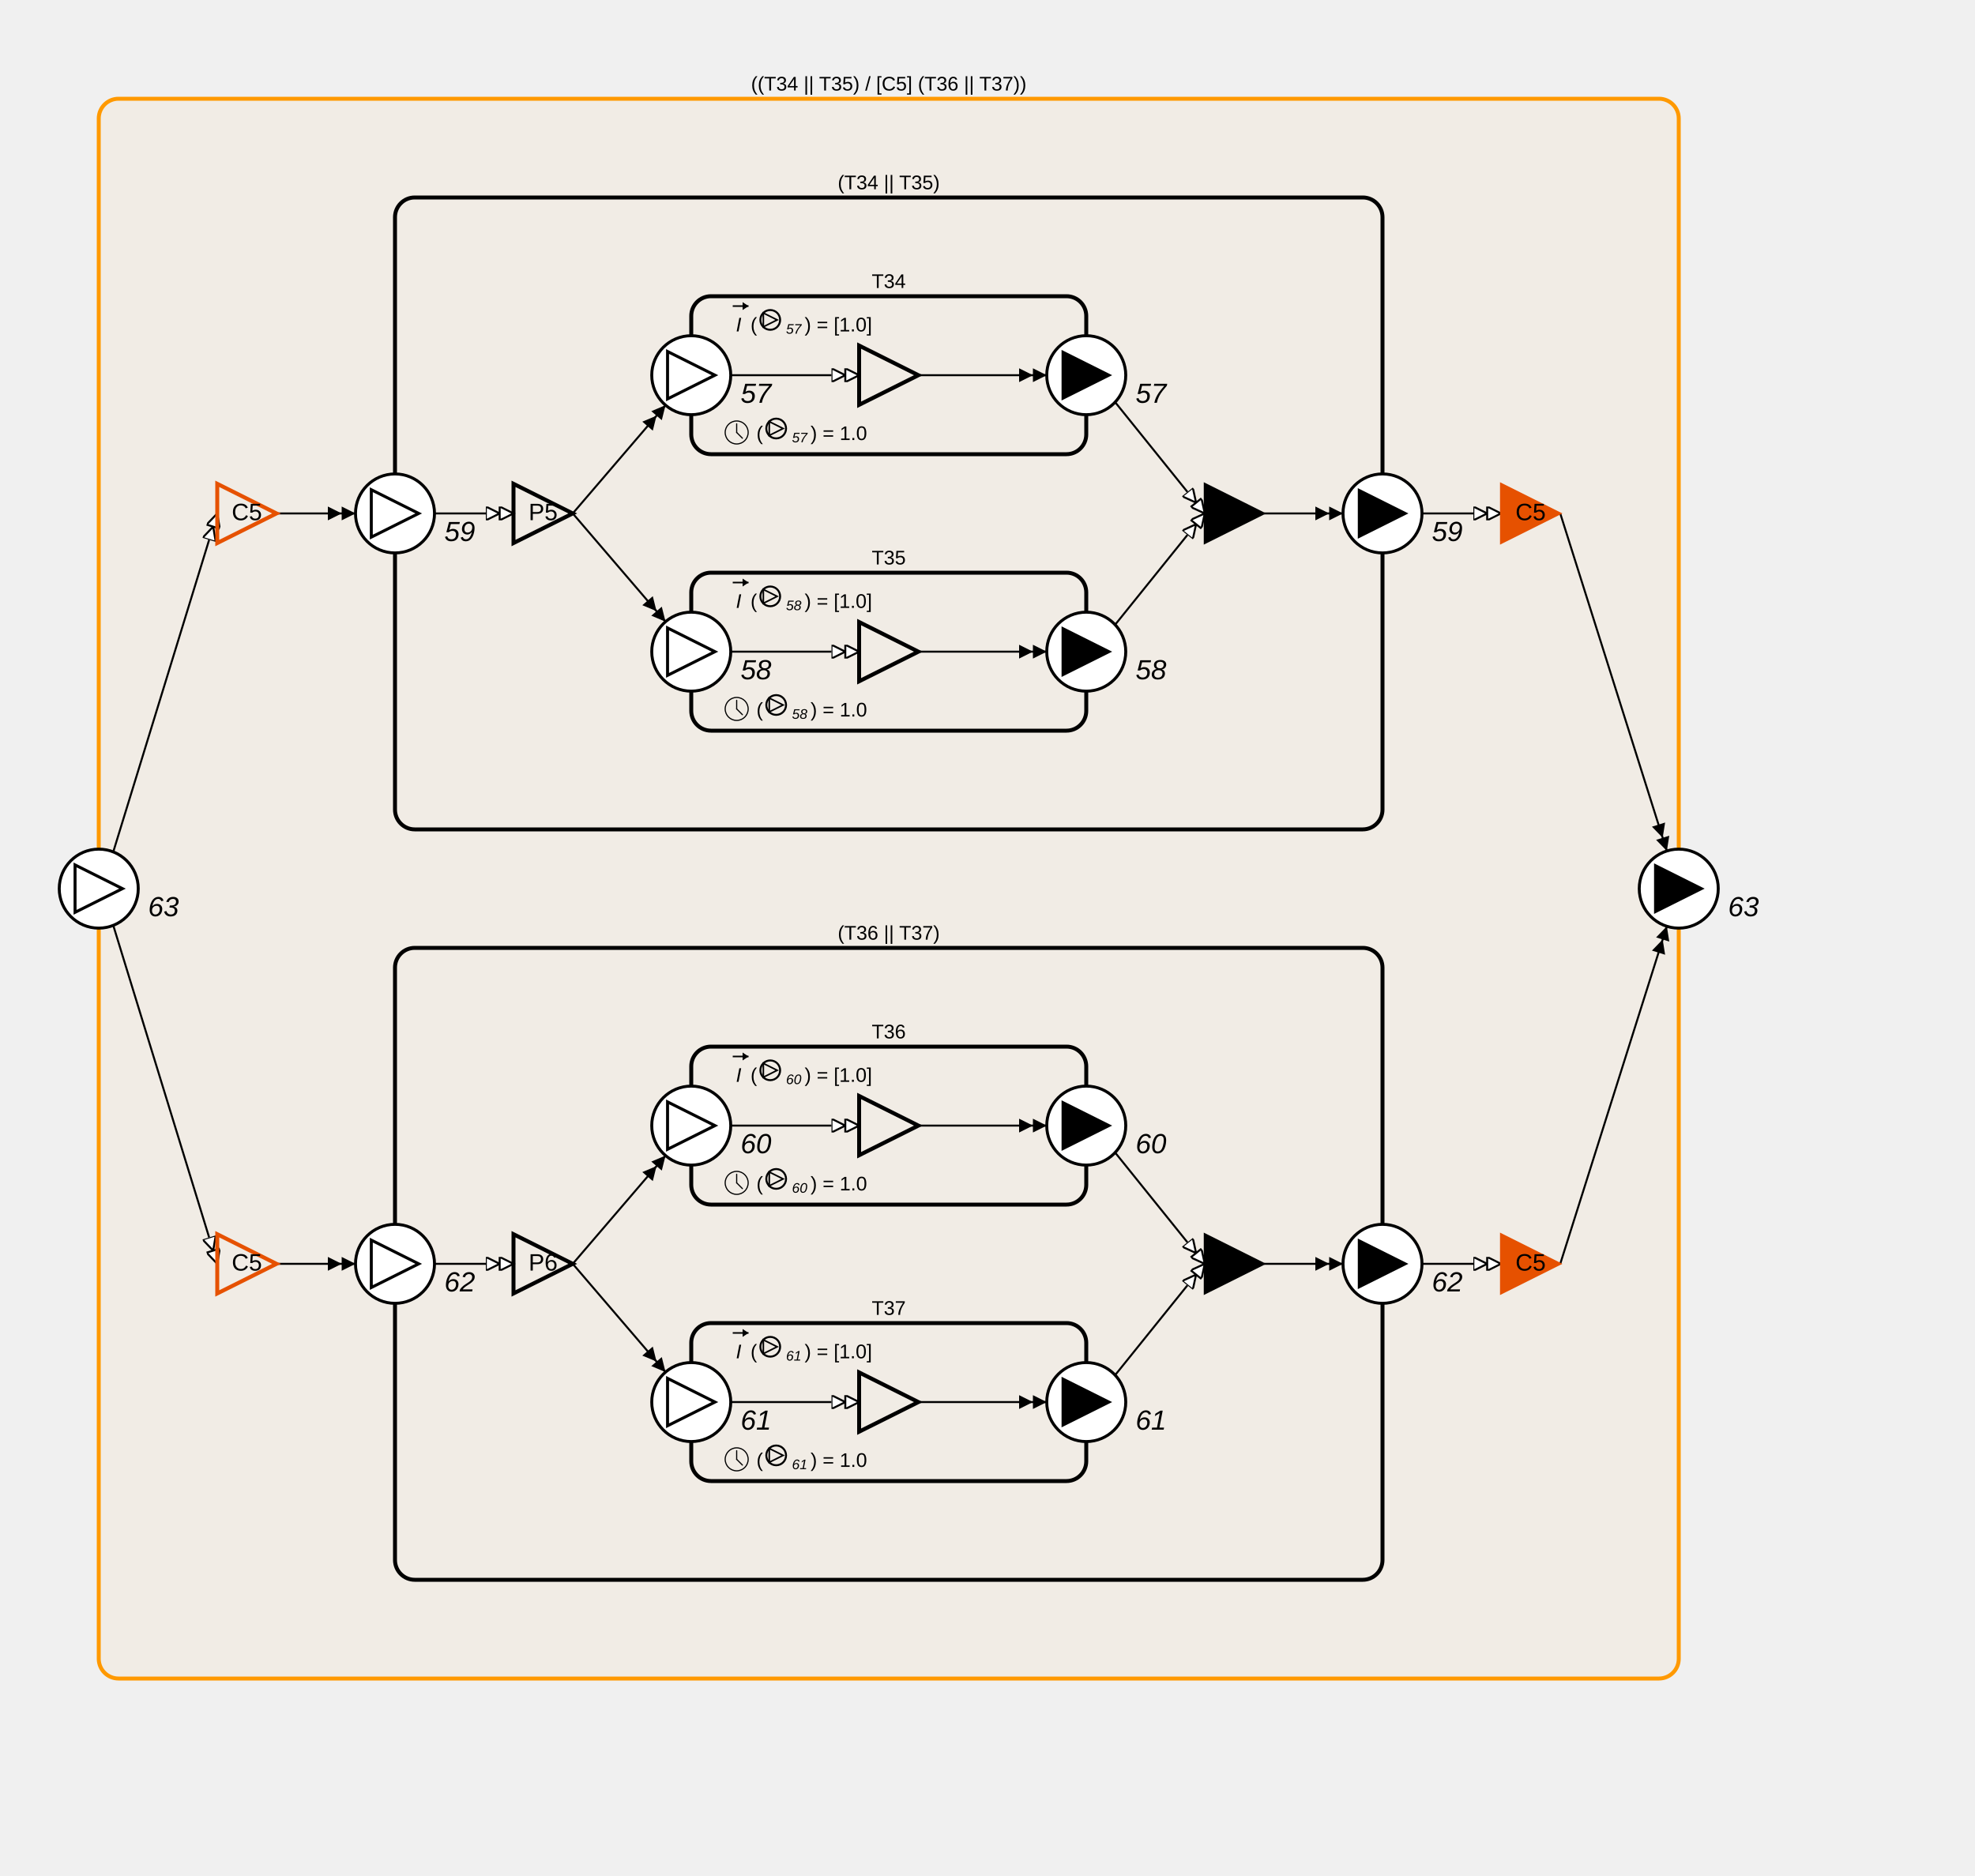
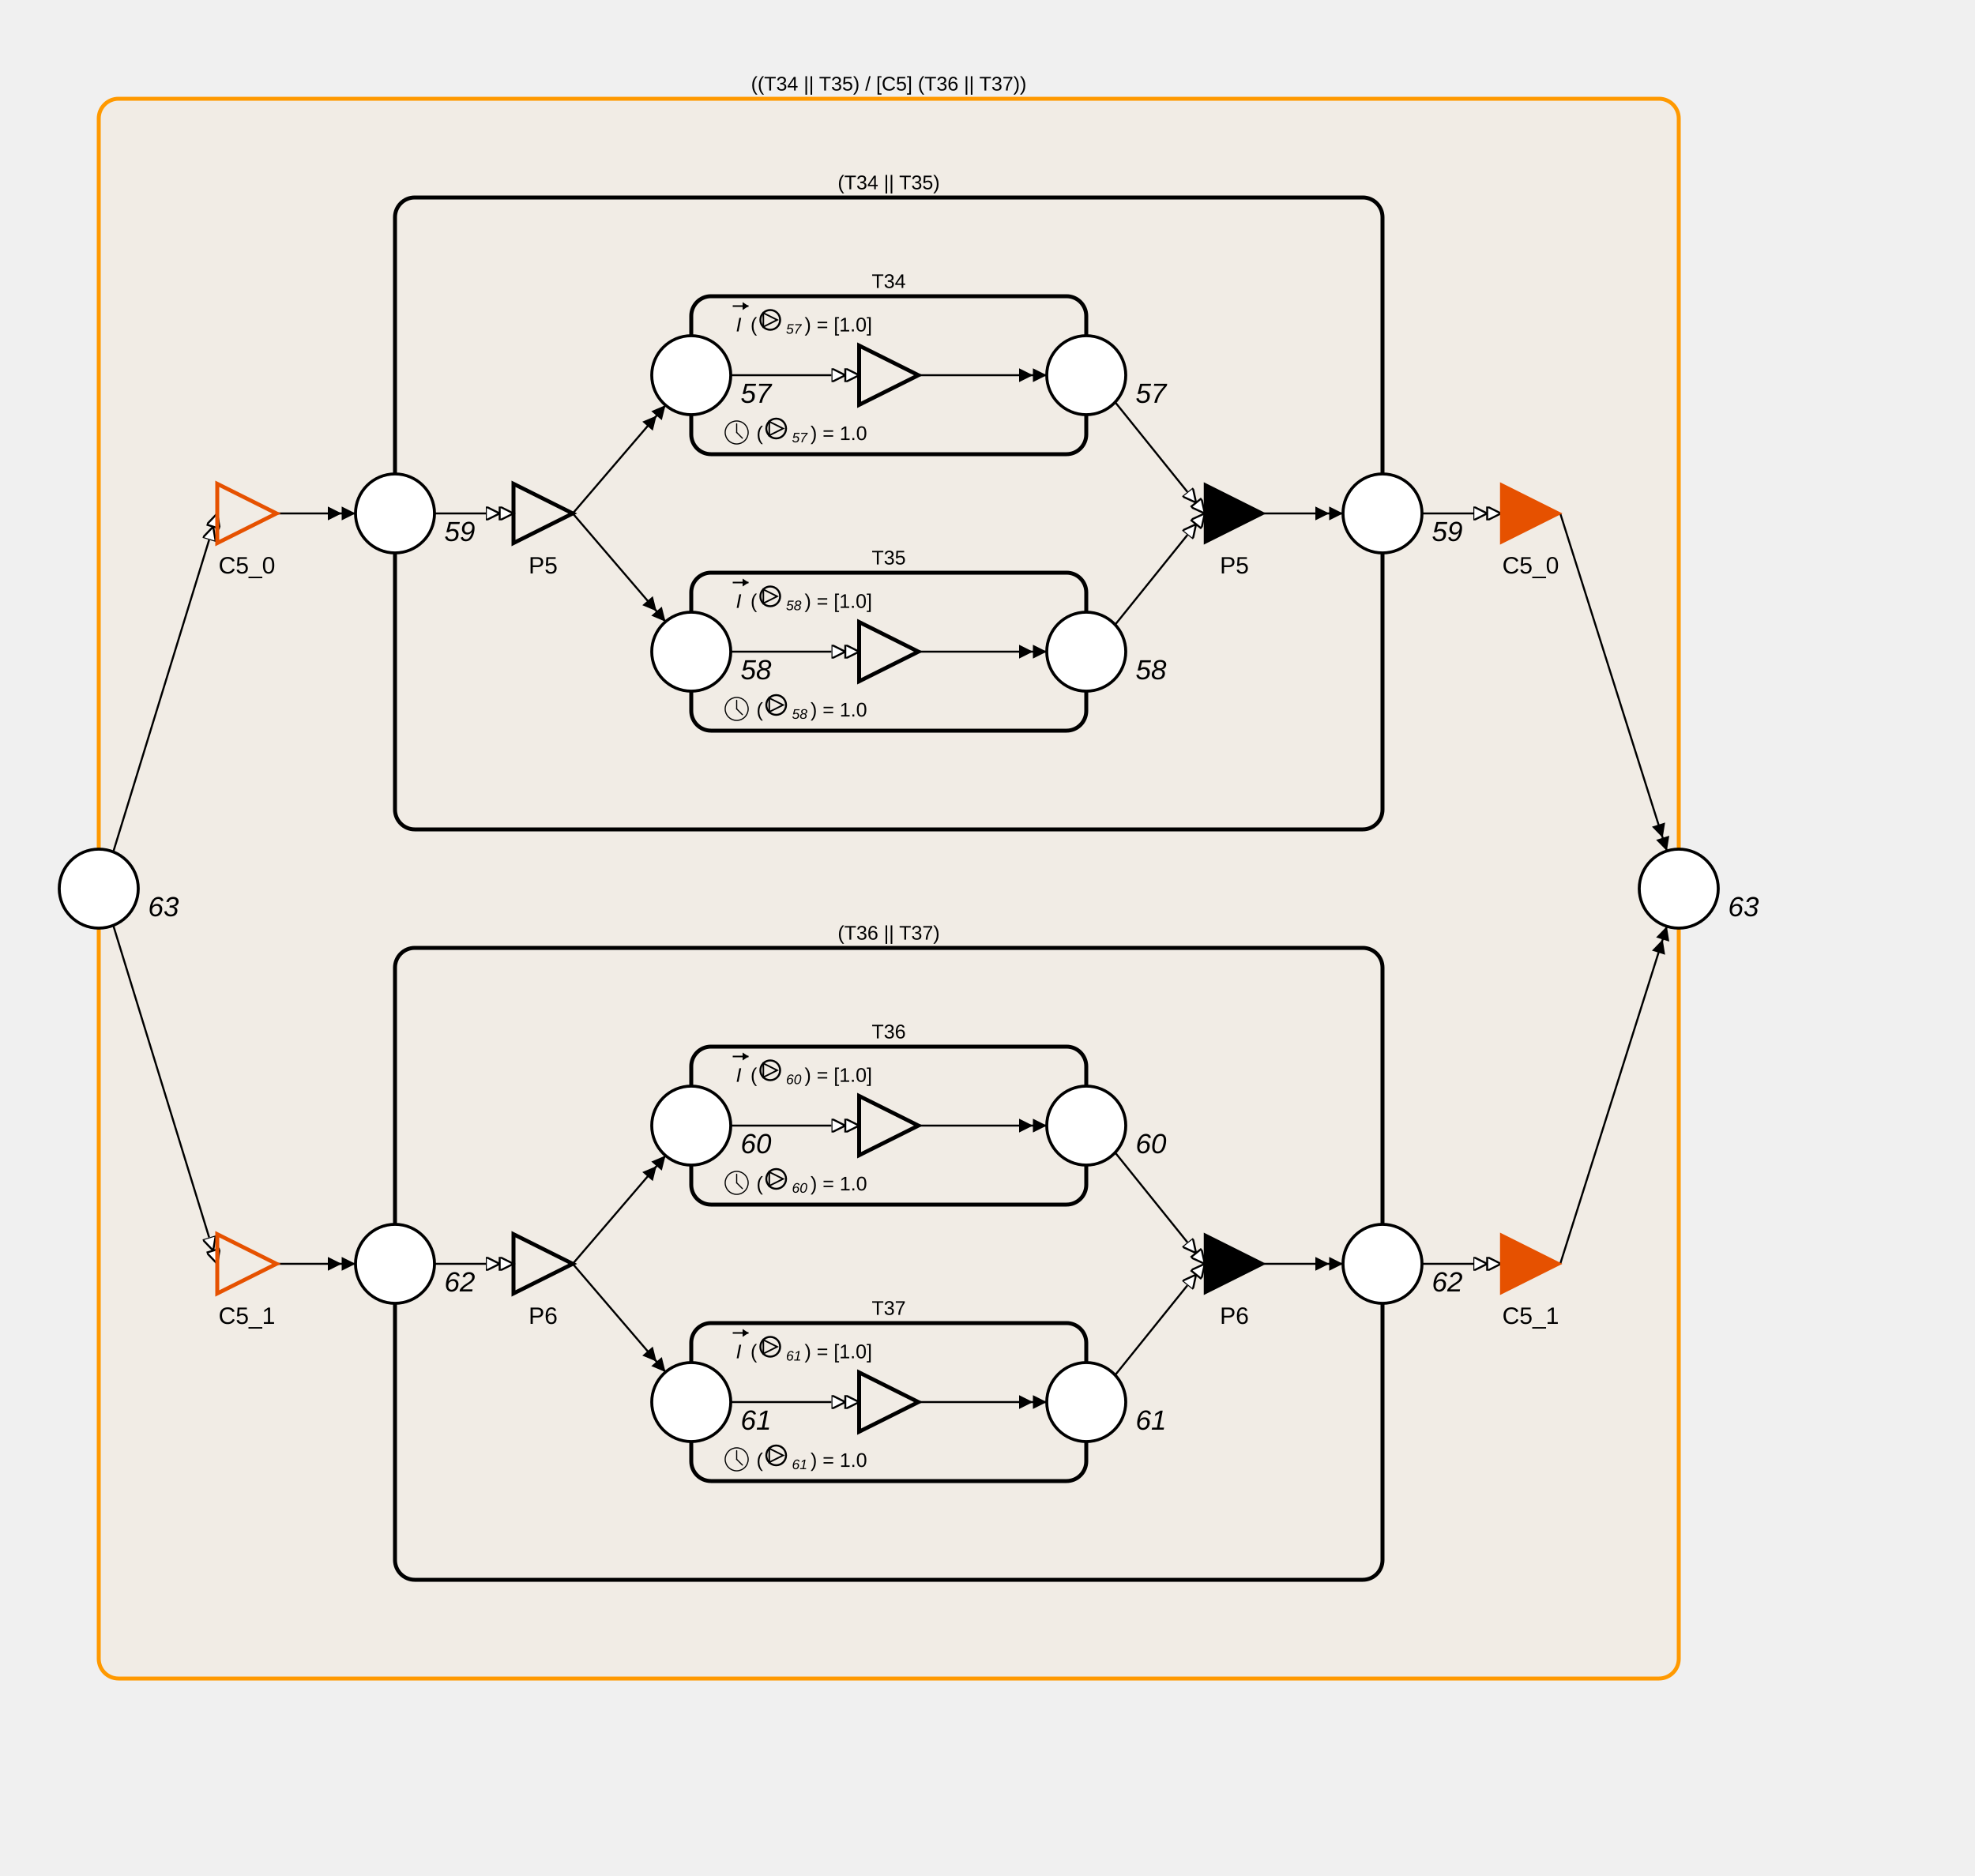
<svg xmlns="http://www.w3.org/2000/svg" width="1000" height="950" viewBox="0 0 1000 950">
  <style>
  .place { fill: white; stroke: black; stroke-width: 1.5; }
  .place.token { fill: rgba(0, 0, 0, 0.12); }
  .transition { fill: white; stroke: black; stroke-width: 1.5; }
  .region { fill: none; stroke: black; stroke-width: 2; rx: 10; }
  .arc { fill: none; stroke: black; stroke-width: 1; marker-end: url(#doubleArrowhead); }
  .arc-white { fill: none; stroke: black; stroke-width: 1; marker-end: url(#doubleArrowheadWhite); }
  .label { font-family: Arial; font-size: 12px; text-anchor: middle; dominant-baseline: middle; }
</style>
  <defs>
    <marker id="doubleArrowhead" markerWidth="15" markerHeight="7" refX="14" refY="3.5" orient="auto">
      <polygon points="0 0, 7 3.5, 0 7" fill="black" />
      <polygon points="7 0, 14 3.5, 7 7" fill="black" />
    </marker>
    <marker id="doubleArrowheadWhite" markerWidth="15" markerHeight="7" refX="14" refY="3.5" orient="auto">
      <polygon points="0 0, 7 3.5, 0 7" fill="white" stroke="black" stroke-width="1" />
      <polygon points="7 0, 14 3.5, 7 7" fill="white" stroke="black" stroke-width="1" />
    </marker>
  </defs>
  <rect x="50" y="50" width="800" height="800" rx="10" style="fill: rgba(255, 153, 0, 0.05); stroke: #FF9900; stroke-width: 2; " />
  <text x="450.0" y="43" class="label" style="font-size: 10px;">((T34 || T35) / [C5] (T36 || T37))</text>
  <rect x="200" y="100" width="500" height="320" rx="10" style="fill: none; stroke: black; stroke-width: 2; " />
  <text x="450.0" y="93" class="label" style="font-size: 10px;">(T34 || T35)</text>
  <rect x="350" y="150" width="200" height="80" rx="10" style="fill: none; stroke: black; stroke-width: 2; " />
  <text x="450.0" y="143" class="label" style="font-size: 10px;">T34</text>
  <rect x="350" y="290" width="200" height="80" rx="10" style="fill: none; stroke: black; stroke-width: 2; " />
  <text x="450.0" y="283" class="label" style="font-size: 10px;">T35</text>
  <rect x="200" y="480" width="500" height="320" rx="10" style="fill: none; stroke: black; stroke-width: 2; " />
  <text x="450.0" y="473" class="label" style="font-size: 10px;">(T36 || T37)</text>
  <rect x="350" y="530" width="200" height="80" rx="10" style="fill: none; stroke: black; stroke-width: 2; " />
  <text x="450.0" y="523" class="label" style="font-size: 10px;">T36</text>
  <rect x="350" y="670" width="200" height="80" rx="10" style="fill: none; stroke: black; stroke-width: 2; " />
  <text x="450.0" y="663" class="label" style="font-size: 10px;">T37</text>
+   <path d="M564.621,583.646 L610.0,640.0" class="arc-white" />
+   <path d="M370.0,330.0 L435.0,330.0" class="arc-white" />
  <path d="M290.0,640.0 L336.984,694.815" class="arc" />
+   <path d="M564.621,316.354 L610.0,260.0" class="arc-white" />
+   <path d="M370.0,190.0 L435.0,190.0" class="arc-white" />
  <path d="M57.343,431.397 L110.0,260.0" class="arc-white" />
+   <path d="M140.0,260.0 L180.0,260.0" class="arc" />
+   <path d="M140.0,640.0 L180.0,640.0" class="arc" />
+   <path d="M564.621,696.354 L610.0,640.0" class="arc-white" />
+   <path d="M290.0,260.0 L336.984,314.815" class="arc" />
+   <path d="M370.0,570.0 L435.0,570.0" class="arc-white" />
+   <path d="M290.0,260.0 L336.984,205.185" class="arc" />
+   <path d="M465.0,710.0 L530.0,710.0" class="arc" />
+   <path d="M465.0,190.0 L530.0,190.0" class="arc" />
+   <path d="M720.0,260.0 L760.0,260.0" class="arc-white" />
+   <path d="M220.0,640.0 L260.0,640.0" class="arc-white" />
  <path d="M465.0,570.0 L530.0,570.0" class="arc" />
-   <path d="M564.621,316.354 L610.0,260.0" class="arc-white" />
-   <path d="M140.0,260.0 L180.0,260.0" class="arc" />
-   <path d="M220.0,640.0 L260.0,640.0" class="arc-white" />
-   <path d="M140.0,640.0 L180.0,640.0" class="arc" />
-   <path d="M465.0,710.0 L530.0,710.0" class="arc" />
-   <path d="M370.0,570.0 L435.0,570.0" class="arc-white" />
-   <path d="M720.0,260.0 L760.0,260.0" class="arc-white" />
+   <path d="M564.621,203.646 L610.0,260.0" class="arc-white" />
+   <path d="M57.343,468.603 L110.0,640.0" class="arc-white" />
+   <path d="M790.0,640.0 L843.977,469.072" class="arc" />
+   <path d="M465.0,330.0 L530.0,330.0" class="arc" />
+   <path d="M640.0,640.0 L680.0,640.0" class="arc" />
  <path d="M370.0,710.0 L435.0,710.0" class="arc-white" />
-   <path d="M790.0,640.0 L843.977,469.072" class="arc" />
-   <path d="M57.343,468.603 L110.0,640.0" class="arc-white" />
+   <path d="M220.0,260.0 L260.0,260.0" class="arc-white" />
+   <path d="M290.0,640.0 L336.984,585.185" class="arc" />
  <path d="M720.0,640.0 L760.0,640.0" class="arc-white" />
-   <path d="M290.0,260.0 L336.984,314.815" class="arc" />
-   <path d="M640.0,640.0 L680.0,640.0" class="arc" />
-   <path d="M564.621,696.354 L610.0,640.0" class="arc-white" />
-   <path d="M290.0,640.0 L336.984,585.185" class="arc" />
+   <path d="M790.0,260.0 L843.977,430.928" class="arc" />
  <path d="M640.0,260.0 L680.0,260.0" class="arc" />
-   <path d="M564.621,203.646 L610.0,260.0" class="arc-white" />
-   <path d="M290.0,260.0 L336.984,205.185" class="arc" />
-   <path d="M370.0,330.0 L435.0,330.0" class="arc-white" />
-   <path d="M564.621,583.646 L610.0,640.0" class="arc-white" />
-   <path d="M790.0,260.0 L843.977,430.928" class="arc" />
-   <path d="M220.0,260.0 L260.0,260.0" class="arc-white" />
-   <path d="M465.0,330.0 L530.0,330.0" class="arc" />
-   <path d="M370.0,190.0 L435.0,190.0" class="arc-white" />
-   <path d="M465.0,190.0 L530.0,190.0" class="arc" />
+   <circle cx="550" cy="710.0" r="20" class="place" />
+   <text x="575" y="720.0" class="label" style="font-style: italic; font-size: 14px; text-anchor: start;">61</text>
+   <circle cx="350" cy="330.0" r="20" class="place" />
+   <text x="375" y="340.0" class="label" style="font-style: italic; font-size: 14px; text-anchor: start;">58</text>
+   <circle cx="550" cy="190.0" r="20" class="place" />
+   <text x="575" y="200.0" class="label" style="font-style: italic; font-size: 14px; text-anchor: start;">57</text>
+   <circle cx="350" cy="190.0" r="20" class="place" />
+   <text x="375" y="200.0" class="label" style="font-style: italic; font-size: 14px; text-anchor: start;">57</text>
+   <circle cx="200" cy="640.0" r="20" class="place" />
+   <text x="225" y="650.0" class="label" style="font-style: italic; font-size: 14px; text-anchor: start;">62</text>
+   <circle cx="50" cy="450.0" r="20" class="place" />
+   <text x="75" y="460.0" class="label" style="font-style: italic; font-size: 14px; text-anchor: start;">63</text>
  <circle cx="550" cy="570.0" r="20" class="place" />
-   <polygon points="538,558.0 562,570.0 538,582.0" style="fill: black; stroke: black" />
  <text x="575" y="580.0" class="label" style="font-style: italic; font-size: 14px; text-anchor: start;">60</text>
-   <circle cx="550" cy="710.0" r="20" class="place" />
-   <polygon points="538,698.0 562,710.0 538,722.0" style="fill: black; stroke: black" />
-   <text x="575" y="720.0" class="label" style="font-style: italic; font-size: 14px; text-anchor: start;">61</text>
+   <circle cx="700" cy="260.0" r="20" class="place" />
+   <text x="725" y="270.0" class="label" style="font-style: italic; font-size: 14px; text-anchor: start;">59</text>
+   <circle cx="850" cy="450.0" r="20" class="place" />
+   <text x="875" y="460.0" class="label" style="font-style: italic; font-size: 14px; text-anchor: start;">63</text>
+   <circle cx="550" cy="330.0" r="20" class="place" />
+   <text x="575" y="340.0" class="label" style="font-style: italic; font-size: 14px; text-anchor: start;">58</text>
+   <circle cx="350" cy="710.0" r="20" class="place" />
+   <text x="375" y="720.0" class="label" style="font-style: italic; font-size: 14px; text-anchor: start;">61</text>
+   <circle cx="200" cy="260.0" r="20" class="place" />
+   <text x="225" y="270.0" class="label" style="font-style: italic; font-size: 14px; text-anchor: start;">59</text>
  <circle cx="700" cy="640.0" r="20" class="place" />
-   <polygon points="688,628.0 712,640.0 688,652.0" style="fill: black; stroke: black" />
  <text x="725" y="650.0" class="label" style="font-style: italic; font-size: 14px; text-anchor: start;">62</text>
-   <circle cx="850" cy="450.0" r="20" class="place" />
-   <polygon points="838,438.0 862,450.0 838,462.0" style="fill: black; stroke: black" />
-   <text x="875" y="460.0" class="label" style="font-style: italic; font-size: 14px; text-anchor: start;">63</text>
-   <circle cx="700" cy="260.0" r="20" class="place" />
-   <polygon points="688,248.0 712,260.0 688,272.0" style="fill: black; stroke: black" />
-   <text x="725" y="270.0" class="label" style="font-style: italic; font-size: 14px; text-anchor: start;">59</text>
-   <circle cx="550" cy="330.0" r="20" class="place" />
-   <polygon points="538,318.0 562,330.0 538,342.0" style="fill: black; stroke: black" />
-   <text x="575" y="340.0" class="label" style="font-style: italic; font-size: 14px; text-anchor: start;">58</text>
-   <circle cx="350" cy="330.0" r="20" class="place" />
-   <polygon points="338,318.0 362,330.0 338,342.0" style="fill: none; stroke: black; stroke-width: 1.5" />
-   <text x="375" y="340.0" class="label" style="font-style: italic; font-size: 14px; text-anchor: start;">58</text>
-   <circle cx="350" cy="710.0" r="20" class="place" />
-   <polygon points="338,698.0 362,710.0 338,722.0" style="fill: none; stroke: black; stroke-width: 1.5" />
-   <text x="375" y="720.0" class="label" style="font-style: italic; font-size: 14px; text-anchor: start;">61</text>
-   <circle cx="50" cy="450.0" r="20" class="place" />
-   <polygon points="38,438.0 62,450.0 38,462.0" style="fill: none; stroke: black; stroke-width: 1.5" />
-   <text x="75" y="460.0" class="label" style="font-style: italic; font-size: 14px; text-anchor: start;">63</text>
  <circle cx="350" cy="570.0" r="20" class="place" />
-   <polygon points="338,558.0 362,570.0 338,582.0" style="fill: none; stroke: black; stroke-width: 1.5" />
  <text x="375" y="580.0" class="label" style="font-style: italic; font-size: 14px; text-anchor: start;">60</text>
-   <circle cx="350" cy="190.0" r="20" class="place" />
-   <polygon points="338,178.0 362,190.0 338,202.0" style="fill: none; stroke: black; stroke-width: 1.5" />
-   <text x="375" y="200.0" class="label" style="font-style: italic; font-size: 14px; text-anchor: start;">57</text>
-   <circle cx="550" cy="190.0" r="20" class="place" />
-   <polygon points="538,178.0 562,190.0 538,202.0" style="fill: black; stroke: black" />
-   <text x="575" y="200.0" class="label" style="font-style: italic; font-size: 14px; text-anchor: start;">57</text>
-   <circle cx="200" cy="640.0" r="20" class="place" />
-   <polygon points="188,628.0 212,640.0 188,652.0" style="fill: none; stroke: black; stroke-width: 1.5" />
-   <text x="225" y="650.0" class="label" style="font-style: italic; font-size: 14px; text-anchor: start;">62</text>
-   <circle cx="200" cy="260.0" r="20" class="place" />
-   <polygon points="188,248.0 212,260.0 188,272.0" style="fill: none; stroke: black; stroke-width: 1.5" />
-   <text x="225" y="270.0" class="label" style="font-style: italic; font-size: 14px; text-anchor: start;">59</text>
+   <polygon points="260.0,245.0 290.0,260.0 260.0,275.0" style="fill: none; stroke: black; stroke-width: 2" />
+   <text x="275.0" y="287.0" class="label">P5</text>
+   <polygon points="435.0,175.0 465.0,190.0 435.0,205.0" style="fill: none; stroke: black; stroke-width: 2" />
+   <text x="374.0" y="165.0" class="label" style="font-size: 10px; font-style: italic">I</text>
+   <line x1="371.0" y1="155.0" x2="379.0" y2="155.0" style="stroke: black; stroke-width: 0.8" />
+   <polygon points="379.0,155.0 376.0,153.0 376.0,157.0" style="fill: black" />
+   <text x="380.0" y="165.0" class="label" style="font-size: 10px; text-anchor: start;">(</text>
+   <circle cx="390.0" cy="162.0" r="5" style="fill: none; stroke: black; stroke-width: 1" />
+   <polygon points="386.5,158.5 393.5,162.0 386.5,165.5" style="fill: none; stroke: black; stroke-width: 0.8" />
+   <text x="398.0" y="167.0" class="label" style="font-size: 7px; font-style: italic; text-anchor: start;">57</text>
+   <text x="407.4" y="165.0" class="label" style="font-size: 10px; text-anchor: start;">) = [1.0]</text>
+   <svg x="365.0" y="211.0" width="16" height="16" viewBox="-0.55 -0.55 1.1 1.1" fill="none" stroke="currentColor" stroke-width="0.04" stroke-linecap="round" stroke-linejoin="round" style="color:black">
+     <circle cx="0" cy="0" r="0.4" />
+     <line x1="0" y1="0" x2="0" y2="-0.3" />
+     <line x1="0" y1="0" x2="0.2" y2="0.2" />
+   </svg>
+   <text x="383.0" y="220.0" class="label" style="font-size: 10px; text-anchor: start;">(</text>
+   <circle cx="393.0" cy="217.0" r="5" style="fill: none; stroke: black; stroke-width: 1" />
+   <polygon points="389.5,213.5 396.5,217.0 389.5,220.5" style="fill: none; stroke: black; stroke-width: 0.8" />
+   <text x="401.0" y="222.0" class="label" style="font-size: 7px; font-style: italic; text-anchor: start;">57</text>
+   <text x="410.4" y="220.0" class="label" style="font-size: 10px; text-anchor: start;">) = 1.0</text>
  <polygon points="110.0,625.0 140.0,640.0 110.0,655.0" style="fill: none; stroke: #E65100; stroke-width: 2" />
-   <text x="125.0" y="640.0" class="label">C5</text>
+   <text x="125.0" y="667.0" class="label">C5_1</text>
+   <polygon points="435.0,695.0 465.0,710.0 435.0,725.0" style="fill: none; stroke: black; stroke-width: 2" />
+   <text x="374.0" y="685.0" class="label" style="font-size: 10px; font-style: italic">I</text>
+   <line x1="371.0" y1="675.0" x2="379.0" y2="675.0" style="stroke: black; stroke-width: 0.8" />
+   <polygon points="379.0,675.0 376.0,673.0 376.0,677.0" style="fill: black" />
+   <text x="380.0" y="685.0" class="label" style="font-size: 10px; text-anchor: start;">(</text>
+   <circle cx="390.0" cy="682.0" r="5" style="fill: none; stroke: black; stroke-width: 1" />
+   <polygon points="386.5,678.5 393.5,682.0 386.5,685.5" style="fill: none; stroke: black; stroke-width: 0.8" />
+   <text x="398.0" y="687.0" class="label" style="font-size: 7px; font-style: italic; text-anchor: start;">61</text>
+   <text x="407.4" y="685.0" class="label" style="font-size: 10px; text-anchor: start;">) = [1.0]</text>
+   <svg x="365.0" y="731.0" width="16" height="16" viewBox="-0.55 -0.55 1.1 1.1" fill="none" stroke="currentColor" stroke-width="0.04" stroke-linecap="round" stroke-linejoin="round" style="color:black">
+     <circle cx="0" cy="0" r="0.4" />
+     <line x1="0" y1="0" x2="0" y2="-0.3" />
+     <line x1="0" y1="0" x2="0.2" y2="0.2" />
+   </svg>
+   <text x="383.0" y="740.0" class="label" style="font-size: 10px; text-anchor: start;">(</text>
+   <circle cx="393.0" cy="737.0" r="5" style="fill: none; stroke: black; stroke-width: 1" />
+   <polygon points="389.5,733.5 396.5,737.0 389.5,740.5" style="fill: none; stroke: black; stroke-width: 0.8" />
+   <text x="401.0" y="742.0" class="label" style="font-size: 7px; font-style: italic; text-anchor: start;">61</text>
+   <text x="410.4" y="740.0" class="label" style="font-size: 10px; text-anchor: start;">) = 1.0</text>
+   <polygon points="110.0,245.0 140.0,260.0 110.0,275.0" style="fill: none; stroke: #E65100; stroke-width: 2" />
+   <text x="125.0" y="287.0" class="label">C5_0</text>
  <polygon points="760.0,245.0 790.0,260.0 760.0,275.0" style="fill: #E65100; stroke: #E65100" />
-   <text x="775.0" y="260.0" class="label">C5</text>
+   <text x="775.0" y="287.0" class="label">C5_0</text>
+   <polygon points="610.0,625.0 640.0,640.0 610.0,655.0" style="fill: black; stroke: black" />
+   <text x="625.0" y="667.0" class="label">P6</text>
  <polygon points="435.0,555.0 465.0,570.0 435.0,585.0" style="fill: none; stroke: black; stroke-width: 2" />
  <text x="374.0" y="545.0" class="label" style="font-size: 10px; font-style: italic">I</text>
  <line x1="371.0" y1="535.0" x2="379.0" y2="535.0" style="stroke: black; stroke-width: 0.8" />
  <polygon points="379.0,535.0 376.0,533.0 376.0,537.0" style="fill: black" />
  <text x="380.0" y="545.0" class="label" style="font-size: 10px; text-anchor: start;">(</text>
  <circle cx="390.0" cy="542.0" r="5" style="fill: none; stroke: black; stroke-width: 1" />
  <polygon points="386.5,538.5 393.5,542.0 386.5,545.5" style="fill: none; stroke: black; stroke-width: 0.8" />
  <text x="398.0" y="547.0" class="label" style="font-size: 7px; font-style: italic; text-anchor: start;">60</text>
  <text x="407.4" y="545.0" class="label" style="font-size: 10px; text-anchor: start;">) = [1.0]</text>
  <svg x="365.0" y="591.0" width="16" height="16" viewBox="-0.55 -0.55 1.1 1.1" fill="none" stroke="currentColor" stroke-width="0.04" stroke-linecap="round" stroke-linejoin="round" style="color:black">
    <circle cx="0" cy="0" r="0.4" />
    <line x1="0" y1="0" x2="0" y2="-0.3" />
    <line x1="0" y1="0" x2="0.2" y2="0.2" />
  </svg>
  <text x="383.0" y="600.0" class="label" style="font-size: 10px; text-anchor: start;">(</text>
  <circle cx="393.0" cy="597.0" r="5" style="fill: none; stroke: black; stroke-width: 1" />
  <polygon points="389.5,593.5 396.5,597.0 389.5,600.5" style="fill: none; stroke: black; stroke-width: 0.8" />
  <text x="401.0" y="602.0" class="label" style="font-size: 7px; font-style: italic; text-anchor: start;">60</text>
  <text x="410.4" y="600.0" class="label" style="font-size: 10px; text-anchor: start;">) = 1.0</text>
-   <polygon points="110.0,245.0 140.0,260.0 110.0,275.0" style="fill: none; stroke: #E65100; stroke-width: 2" />
-   <text x="125.0" y="260.0" class="label">C5</text>
+   <polygon points="260.0,625.0 290.0,640.0 260.0,655.0" style="fill: none; stroke: black; stroke-width: 2" />
+   <text x="275.0" y="667.0" class="label">P6</text>
+   <polygon points="760.0,625.0 790.0,640.0 760.0,655.0" style="fill: #E65100; stroke: #E65100" />
+   <text x="775.0" y="667.0" class="label">C5_1</text>
  <polygon points="435.0,315.0 465.0,330.0 435.0,345.0" style="fill: none; stroke: black; stroke-width: 2" />
  <text x="374.0" y="305.0" class="label" style="font-size: 10px; font-style: italic">I</text>
  <line x1="371.0" y1="295.0" x2="379.0" y2="295.0" style="stroke: black; stroke-width: 0.8" />
  <polygon points="379.0,295.0 376.0,293.0 376.0,297.0" style="fill: black" />
  <text x="380.0" y="305.0" class="label" style="font-size: 10px; text-anchor: start;">(</text>
  <circle cx="390.0" cy="302.0" r="5" style="fill: none; stroke: black; stroke-width: 1" />
  <polygon points="386.5,298.5 393.5,302.0 386.5,305.5" style="fill: none; stroke: black; stroke-width: 0.8" />
  <text x="398.0" y="307.0" class="label" style="font-size: 7px; font-style: italic; text-anchor: start;">58</text>
  <text x="407.4" y="305.0" class="label" style="font-size: 10px; text-anchor: start;">) = [1.0]</text>
  <svg x="365.0" y="351.0" width="16" height="16" viewBox="-0.55 -0.55 1.1 1.1" fill="none" stroke="currentColor" stroke-width="0.04" stroke-linecap="round" stroke-linejoin="round" style="color:black">
    <circle cx="0" cy="0" r="0.4" />
    <line x1="0" y1="0" x2="0" y2="-0.3" />
    <line x1="0" y1="0" x2="0.2" y2="0.2" />
  </svg>
  <text x="383.0" y="360.0" class="label" style="font-size: 10px; text-anchor: start;">(</text>
  <circle cx="393.0" cy="357.0" r="5" style="fill: none; stroke: black; stroke-width: 1" />
  <polygon points="389.5,353.5 396.5,357.0 389.5,360.5" style="fill: none; stroke: black; stroke-width: 0.8" />
  <text x="401.0" y="362.0" class="label" style="font-size: 7px; font-style: italic; text-anchor: start;">58</text>
  <text x="410.4" y="360.0" class="label" style="font-size: 10px; text-anchor: start;">) = 1.0</text>
-   <polygon points="260.0,245.0 290.0,260.0 260.0,275.0" style="fill: none; stroke: black; stroke-width: 2" />
-   <text x="275.0" y="260.0" class="label">P5</text>
-   <polygon points="260.0,625.0 290.0,640.0 260.0,655.0" style="fill: none; stroke: black; stroke-width: 2" />
-   <text x="275.0" y="640.0" class="label">P6</text>
-   <polygon points="610.0,625.0 640.0,640.0 610.0,655.0" style="fill: black; stroke: black" />
-   <text x="625.0" y="640.0" class="label">P6</text>
-   <polygon points="760.0,625.0 790.0,640.0 760.0,655.0" style="fill: #E65100; stroke: #E65100" />
-   <text x="775.0" y="640.0" class="label">C5</text>
-   <polygon points="435.0,695.0 465.0,710.0 435.0,725.0" style="fill: none; stroke: black; stroke-width: 2" />
-   <text x="374.0" y="685.0" class="label" style="font-size: 10px; font-style: italic">I</text>
-   <line x1="371.0" y1="675.0" x2="379.0" y2="675.0" style="stroke: black; stroke-width: 0.8" />
-   <polygon points="379.0,675.0 376.0,673.0 376.0,677.0" style="fill: black" />
-   <text x="380.0" y="685.0" class="label" style="font-size: 10px; text-anchor: start;">(</text>
-   <circle cx="390.0" cy="682.0" r="5" style="fill: none; stroke: black; stroke-width: 1" />
-   <polygon points="386.5,678.5 393.5,682.0 386.5,685.5" style="fill: none; stroke: black; stroke-width: 0.8" />
-   <text x="398.0" y="687.0" class="label" style="font-size: 7px; font-style: italic; text-anchor: start;">61</text>
-   <text x="407.4" y="685.0" class="label" style="font-size: 10px; text-anchor: start;">) = [1.0]</text>
-   <svg x="365.0" y="731.0" width="16" height="16" viewBox="-0.55 -0.55 1.1 1.1" fill="none" stroke="currentColor" stroke-width="0.04" stroke-linecap="round" stroke-linejoin="round" style="color:black">
-     <circle cx="0" cy="0" r="0.4" />
-     <line x1="0" y1="0" x2="0" y2="-0.3" />
-     <line x1="0" y1="0" x2="0.2" y2="0.2" />
-   </svg>
-   <text x="383.0" y="740.0" class="label" style="font-size: 10px; text-anchor: start;">(</text>
-   <circle cx="393.0" cy="737.0" r="5" style="fill: none; stroke: black; stroke-width: 1" />
-   <polygon points="389.5,733.5 396.5,737.0 389.5,740.5" style="fill: none; stroke: black; stroke-width: 0.8" />
-   <text x="401.0" y="742.0" class="label" style="font-size: 7px; font-style: italic; text-anchor: start;">61</text>
-   <text x="410.4" y="740.0" class="label" style="font-size: 10px; text-anchor: start;">) = 1.0</text>
  <polygon points="610.0,245.0 640.0,260.0 610.0,275.0" style="fill: black; stroke: black" />
-   <text x="625.0" y="260.0" class="label">P5</text>
-   <polygon points="435.0,175.0 465.0,190.0 435.0,205.0" style="fill: none; stroke: black; stroke-width: 2" />
-   <text x="374.0" y="165.0" class="label" style="font-size: 10px; font-style: italic">I</text>
-   <line x1="371.0" y1="155.0" x2="379.0" y2="155.0" style="stroke: black; stroke-width: 0.8" />
-   <polygon points="379.0,155.0 376.0,153.0 376.0,157.0" style="fill: black" />
-   <text x="380.0" y="165.0" class="label" style="font-size: 10px; text-anchor: start;">(</text>
-   <circle cx="390.0" cy="162.0" r="5" style="fill: none; stroke: black; stroke-width: 1" />
-   <polygon points="386.5,158.5 393.5,162.0 386.5,165.5" style="fill: none; stroke: black; stroke-width: 0.8" />
-   <text x="398.0" y="167.0" class="label" style="font-size: 7px; font-style: italic; text-anchor: start;">57</text>
-   <text x="407.4" y="165.0" class="label" style="font-size: 10px; text-anchor: start;">) = [1.0]</text>
-   <svg x="365.0" y="211.0" width="16" height="16" viewBox="-0.55 -0.55 1.1 1.1" fill="none" stroke="currentColor" stroke-width="0.04" stroke-linecap="round" stroke-linejoin="round" style="color:black">
-     <circle cx="0" cy="0" r="0.4" />
-     <line x1="0" y1="0" x2="0" y2="-0.3" />
-     <line x1="0" y1="0" x2="0.2" y2="0.2" />
-   </svg>
-   <text x="383.0" y="220.0" class="label" style="font-size: 10px; text-anchor: start;">(</text>
-   <circle cx="393.0" cy="217.0" r="5" style="fill: none; stroke: black; stroke-width: 1" />
-   <polygon points="389.5,213.5 396.5,217.0 389.5,220.5" style="fill: none; stroke: black; stroke-width: 0.8" />
-   <text x="401.0" y="222.0" class="label" style="font-size: 7px; font-style: italic; text-anchor: start;">57</text>
-   <text x="410.4" y="220.0" class="label" style="font-size: 10px; text-anchor: start;">) = 1.0</text>
+   <text x="625.0" y="287.0" class="label">P5</text>
</svg>
